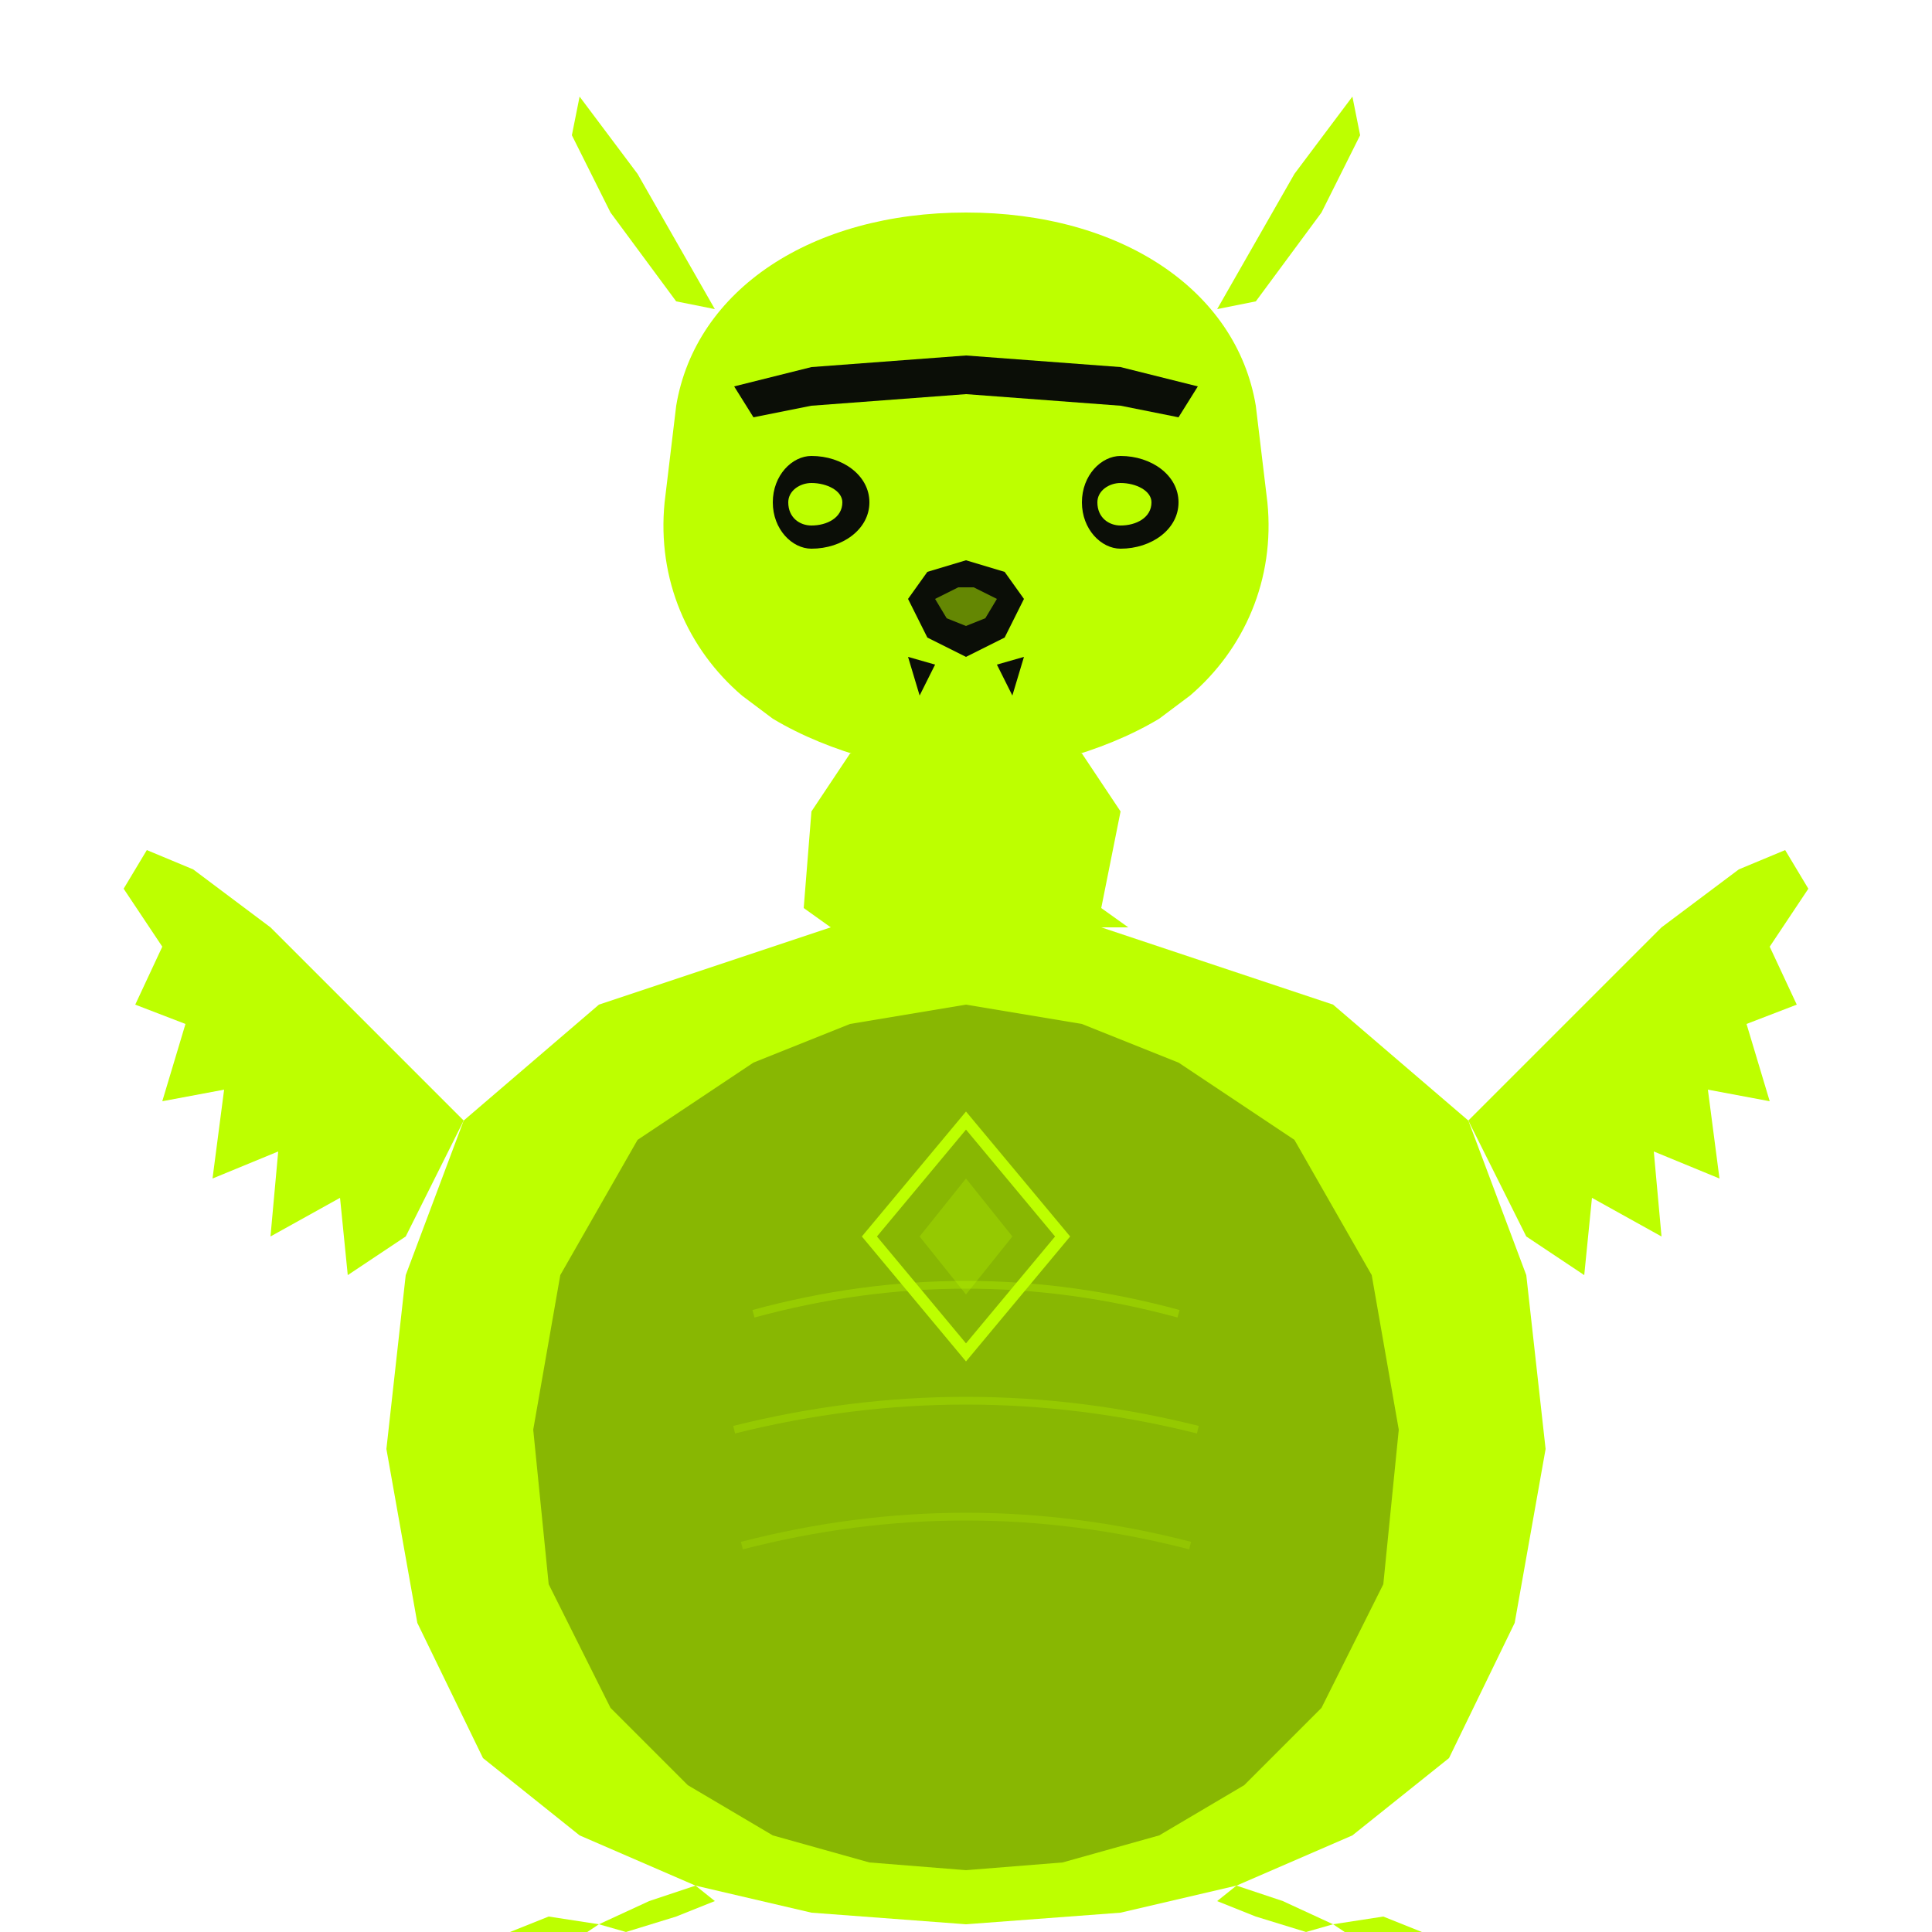
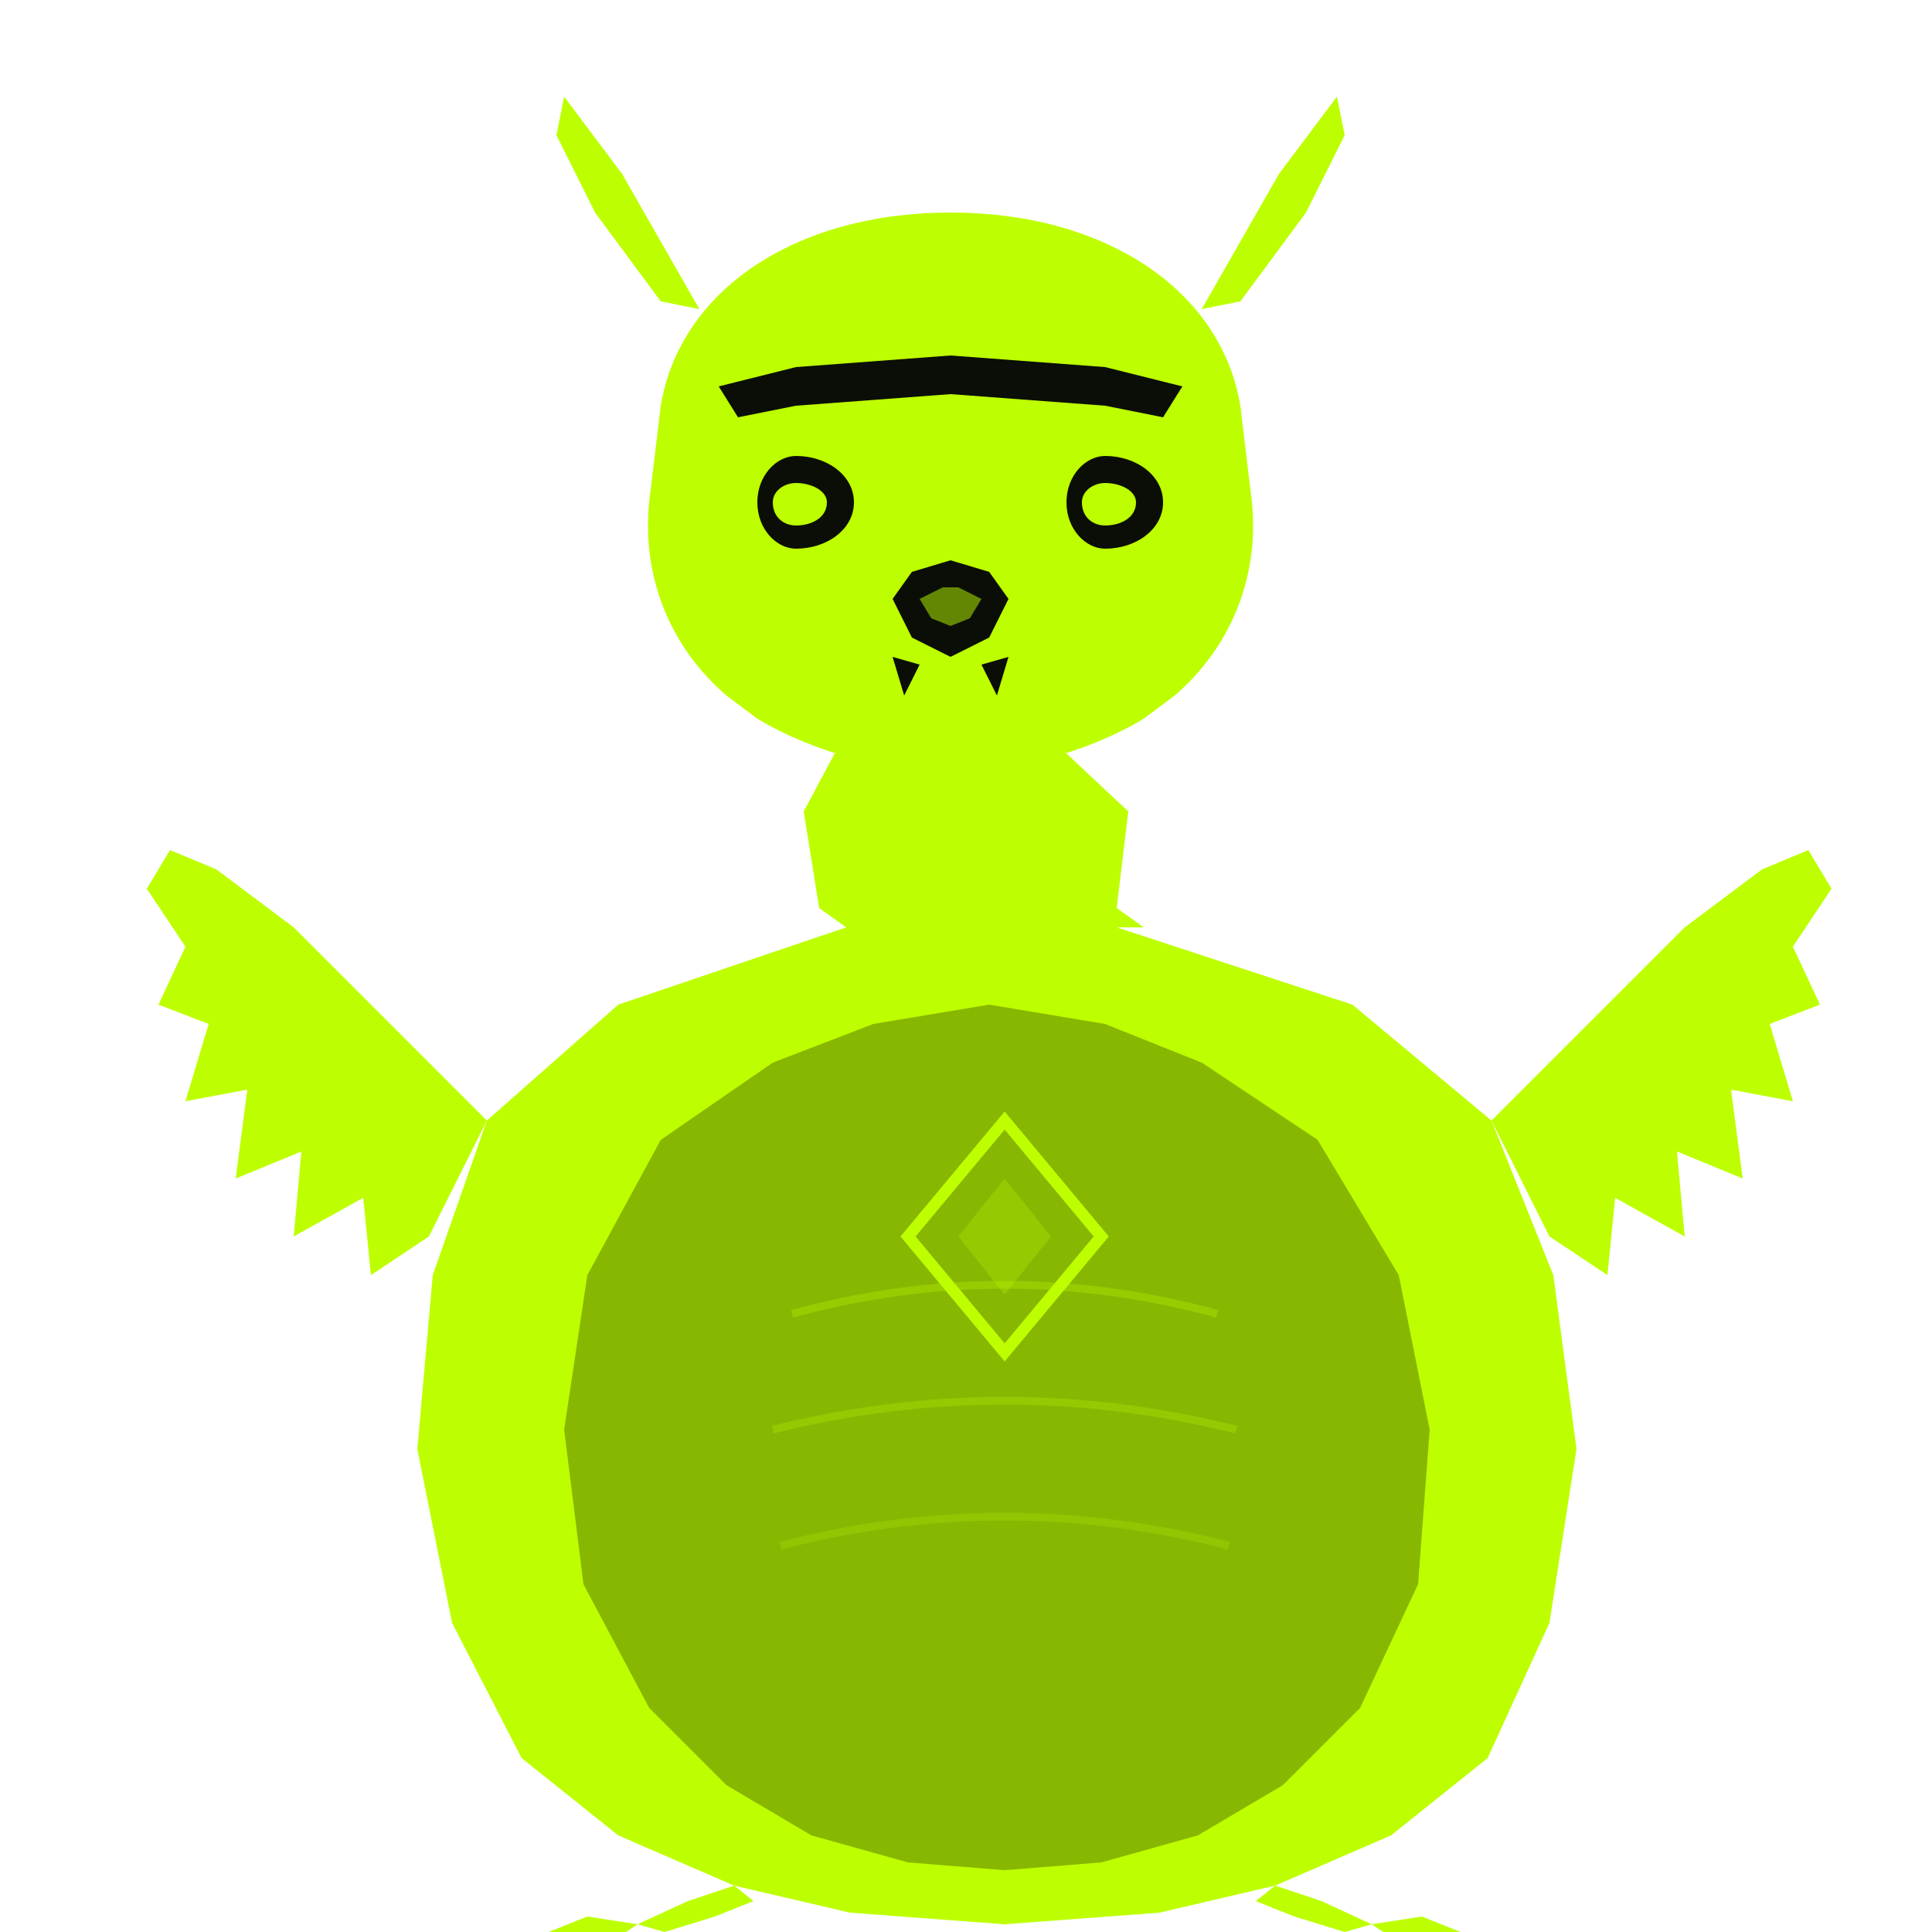
<svg xmlns="http://www.w3.org/2000/svg" width="500" height="500" viewBox="0 0 500 500" fill="none">
-   <path d="M185 80 L165 45 L150 25 L148 35 L158 55 L175 78 Z" fill="#bdff00" />
-   <path d="M315 80 L335 45 L350 25 L352 35 L342 55 L325 78 Z" fill="#bdff00" />
-   <path d="M250 55 C210 55 180 75 175 105 L172 130 C170 150 178 168 192 180 L200 186 C215 195 235 200 250 200 C265 200 285 195 300 186 L308 180 C322 168 330 150 328 130 L325 105 C320 75 290 55 250 55 Z" fill="#bdff00" />
-   <path d="M190 100 L210 95 L250 92 L290 95 L310 100 L305 108 L290 105 L250 102 L210 105 L195 108 Z" fill="#0b0e07" />
-   <path d="M210 118 C205 118 200 123 200 130 C200 137 205 142 210 142 C218 142 225 137 225 130 C225 123 218 118 210 118 Z M210 125 C214 125 218 127 218 130 C218 134 214 136 210 136 C207 136 204 134 204 130 C204 127 207 125 210 125 Z" fill="#0b0e07" />
-   <path d="M290 118 C285 118 280 123 280 130 C280 137 285 142 290 142 C298 142 305 137 305 130 C305 123 298 118 290 118 Z M290 125 C294 125 298 127 298 130 C298 134 294 136 290 136 C287 136 284 134 284 130 C284 127 287 125 290 125 Z" fill="#0b0e07" />
-   <path d="M235 155 L240 148 L250 145 L260 148 L265 155 L260 165 L250 170 L240 165 Z" fill="#0b0e07" />
-   <path d="M242 155 L248 152 L252 152 L258 155 L255 160 L250 162 L245 160 Z" fill="#bdff00" opacity="0.5" />
-   <path d="M235 170 L238 180 L242 172 Z" fill="#0b0e07" />
-   <path d="M265 170 L262 180 L258 172 Z" fill="#0b0e07" />
-   <path d="M220 195 L210 210 L208 235 L215 240 L292 240 L285 235 L290 210 L280 195 Z" fill="#bdff00" />
-   <path d="M215 240 L155 260 L120 290 L105 330 L100 375 L108 420 L125 455 L150 475 L180 488 L210 495 L250 498 L290 495 L320 488 L350 475 L375 455 L392 420 L400 375 L395 330 L380 290 L345 260 L285 240 Z" fill="#bdff00" />
-   <path d="M195 275 L165 295 L145 330 L138 370 L142 410 L158 442 L178 462 L200 475 L225 482 L250 484 L275 482 L300 475 L322 462 L342 442 L358 410 L362 370 L355 330 L335 295 L305 275 L280 265 L250 260 L220 265 Z" fill="#0b0e07" opacity="0.3" />
-   <path d="M250 290 L275 320 L250 350 L225 320 Z" stroke="#bdff00" stroke-width="3" fill="none" />
-   <path d="M250 305 L262 320 L250 335 L238 320 Z" fill="#bdff00" opacity="0.25" />
-   <path d="M195 340 Q250 325 305 340" stroke="#bdff00" stroke-width="2" fill="none" opacity="0.3" />
-   <path d="M190 370 Q250 355 310 370" stroke="#bdff00" stroke-width="2" fill="none" opacity="0.25" />
-   <path d="M192 400 Q250 385 308 400" stroke="#bdff00" stroke-width="2" fill="none" opacity="0.2" />
-   <path d="M120 290 L95 265 L70 240 L50 225 L38 220 L32 230 L42 245 L35 260 L48 265 L42 285 L58 282 L55 305 L72 298 L70 320 L88 310 L90 330 L105 320 Z" fill="#bdff00" />
-   <path d="M380 290 L405 265 L430 240 L450 225 L462 220 L468 230 L458 245 L465 260 L452 265 L458 285 L442 282 L445 305 L428 298 L430 320 L412 310 L410 330 L395 320 Z" fill="#bdff00" />
-   <path d="M180 488 L168 492 L155 498 L162 500 L175 496 L185 492 Z" fill="#bdff00" />
-   <path d="M155 498 L142 496 L132 500 L140 502 L152 500 Z" fill="#bdff00" />
-   <path d="M320 488 L332 492 L345 498 L338 500 L325 496 L315 492 Z" fill="#bdff00" />
-   <path d="M345 498 L358 496 L368 500 L360 502 L348 500 Z" fill="#bdff00" />
+   <path d="M181 80 L161 45 L146 25 L144 35 L154 55 L171 78 Z" fill="#bdff00" />
+   <path d="M311 80 L331 45 L346 25 L348 35 L338 55 L321 78 Z" fill="#bdff00" />
+   <path d="M246 55 C206 55 176 75 171 105 L168 130 C166 150 174 168 188 180 L196 186 C211 195 231 200 246 200 C261 200 281 195 296 186 L304 180 C318 168 326 150 324 130 L321 105 C316 75 286 55 246 55 Z" fill="#bdff00" />
+   <path d="M186 100 L206 95 L246 92 L286 95 L306 100 L301 108 L286 105 L246 102 L206 105 L191 108 Z" fill="#0b0e07" />
+   <path d="M206 118 C201 118 196 123 196 130 C196 137 201 142 206 142 C214 142 221 137 221 130 C221 123 214 118 206 118 Z M206 125 C210 125 214 127 214 130 C214 134 210 136 206 136 C203 136 200 134 200 130 C200 127 203 125 206 125 Z" fill="#0b0e07" />
+   <path d="M286 118 C281 118 276 123 276 130 C276 137 281 142 286 142 C294 142 301 137 301 130 C301 123 294 118 286 118 Z M286 125 C290 125 294 127 294 130 C294 134 290 136 286 136 C283 136 280 134 280 130 C280 127 283 125 286 125 Z" fill="#0b0e07" />
+   <path d="M231 155 L236 148 L246 145 L256 148 L261 155 L256 165 L246 170 L236 165 Z" fill="#0b0e07" />
+   <path d="M238 155 L244 152 L248 152 L254 155 L251 160 L246 162 L241 160 Z" fill="#bdff00" opacity="0.5" />
+   <path d="M231 170 L234 180 L238 172 Z" fill="#0b0e07" />
+   <path d="M261 170 L258 180 L254 172 Z" fill="#0b0e07" />
+   <path d="M216 195 L208 210 L212 235 L219 240 L296 240 L289 235 L292 210 L276 195 Z" fill="#bdff00" />
+   <path d="M219 240 L160 260 L126 290 L112 330 L108 375 L117 420 L135 455 L160 475 L190 488 L220 495 L260 498 L300 495 L330 488 L360 475 L385 455 L401 420 L408 375 L402 330 L386 290 L350 260 L289 240 Z" fill="#bdff00" />
+   <path d="M200 275 L171 295 L152 330 L146 370 L151 410 L168 442 L188 462 L210 475 L235 482 L260 484 L285 482 L310 475 L332 462 L352 442 L367 410 L370 370 L362 330 L341 295 L311 275 L286 265 L256 260 L226 265 Z" fill="#0b0e07" opacity="0.3" />
+   <path d="M260 290 L285 320 L260 350 L235 320 Z" stroke="#bdff00" stroke-width="3" fill="none" />
+   <path d="M260 305 L272 320 L260 335 L248 320 Z" fill="#bdff00" opacity="0.25" />
+   <path d="M205 340 Q260 325 315 340" stroke="#bdff00" stroke-width="2" fill="none" opacity="0.3" />
+   <path d="M200 370 Q260 355 320 370" stroke="#bdff00" stroke-width="2" fill="none" opacity="0.25" />
+   <path d="M202 400 Q260 385 318 400" stroke="#bdff00" stroke-width="2" fill="none" opacity="0.2" />
+   <path d="M126 290 L101 265 L76 240 L56 225 L44 220 L38 230 L48 245 L41 260 L54 265 L48 285 L64 282 L61 305 L78 298 L76 320 L94 310 L96 330 L111 320 Z" fill="#bdff00" />
+   <path d="M386 290 L411 265 L436 240 L456 225 L468 220 L474 230 L464 245 L471 260 L458 265 L464 285 L448 282 L451 305 L434 298 L436 320 L418 310 L416 330 L401 320 Z" fill="#bdff00" />
+   <path d="M190 488 L178 492 L165 498 L172 500 L185 496 L195 492 Z" fill="#bdff00" />
+   <path d="M165 498 L152 496 L142 500 L150 502 L162 500 Z" fill="#bdff00" />
+   <path d="M330 488 L342 492 L355 498 L348 500 L335 496 L325 492 Z" fill="#bdff00" />
+   <path d="M355 498 L368 496 L378 500 L370 502 L358 500 Z" fill="#bdff00" />
</svg>
